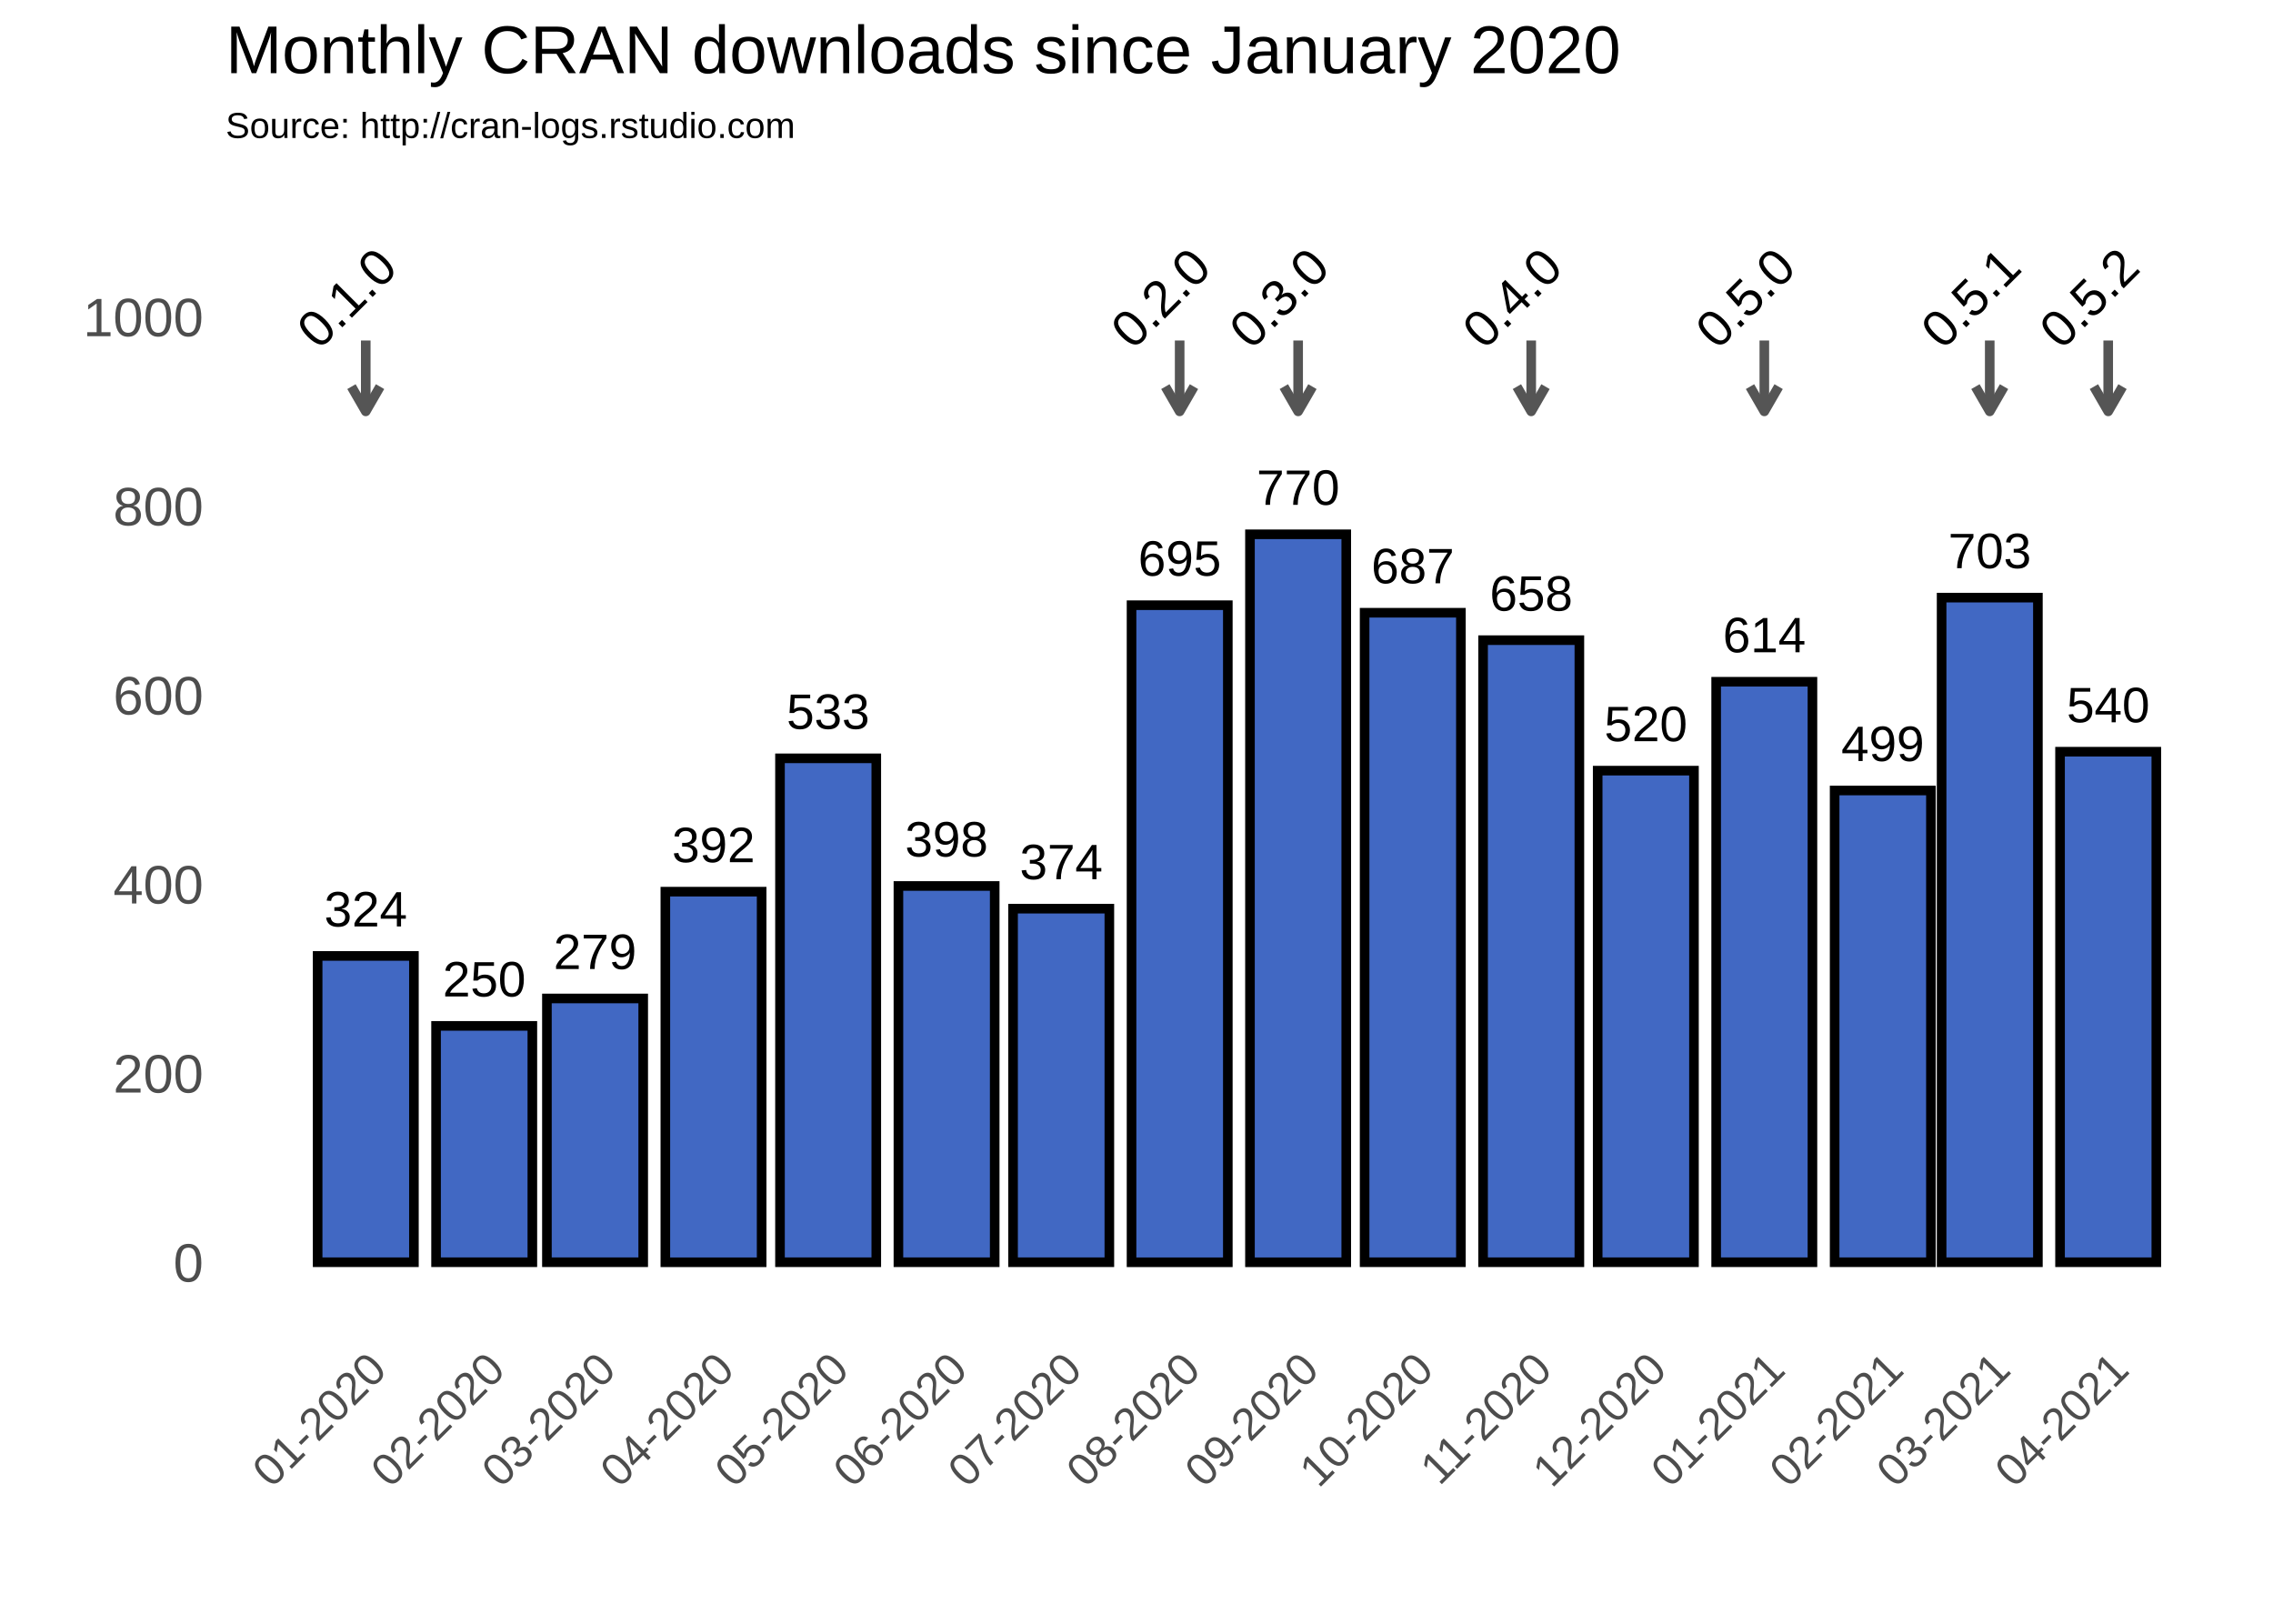
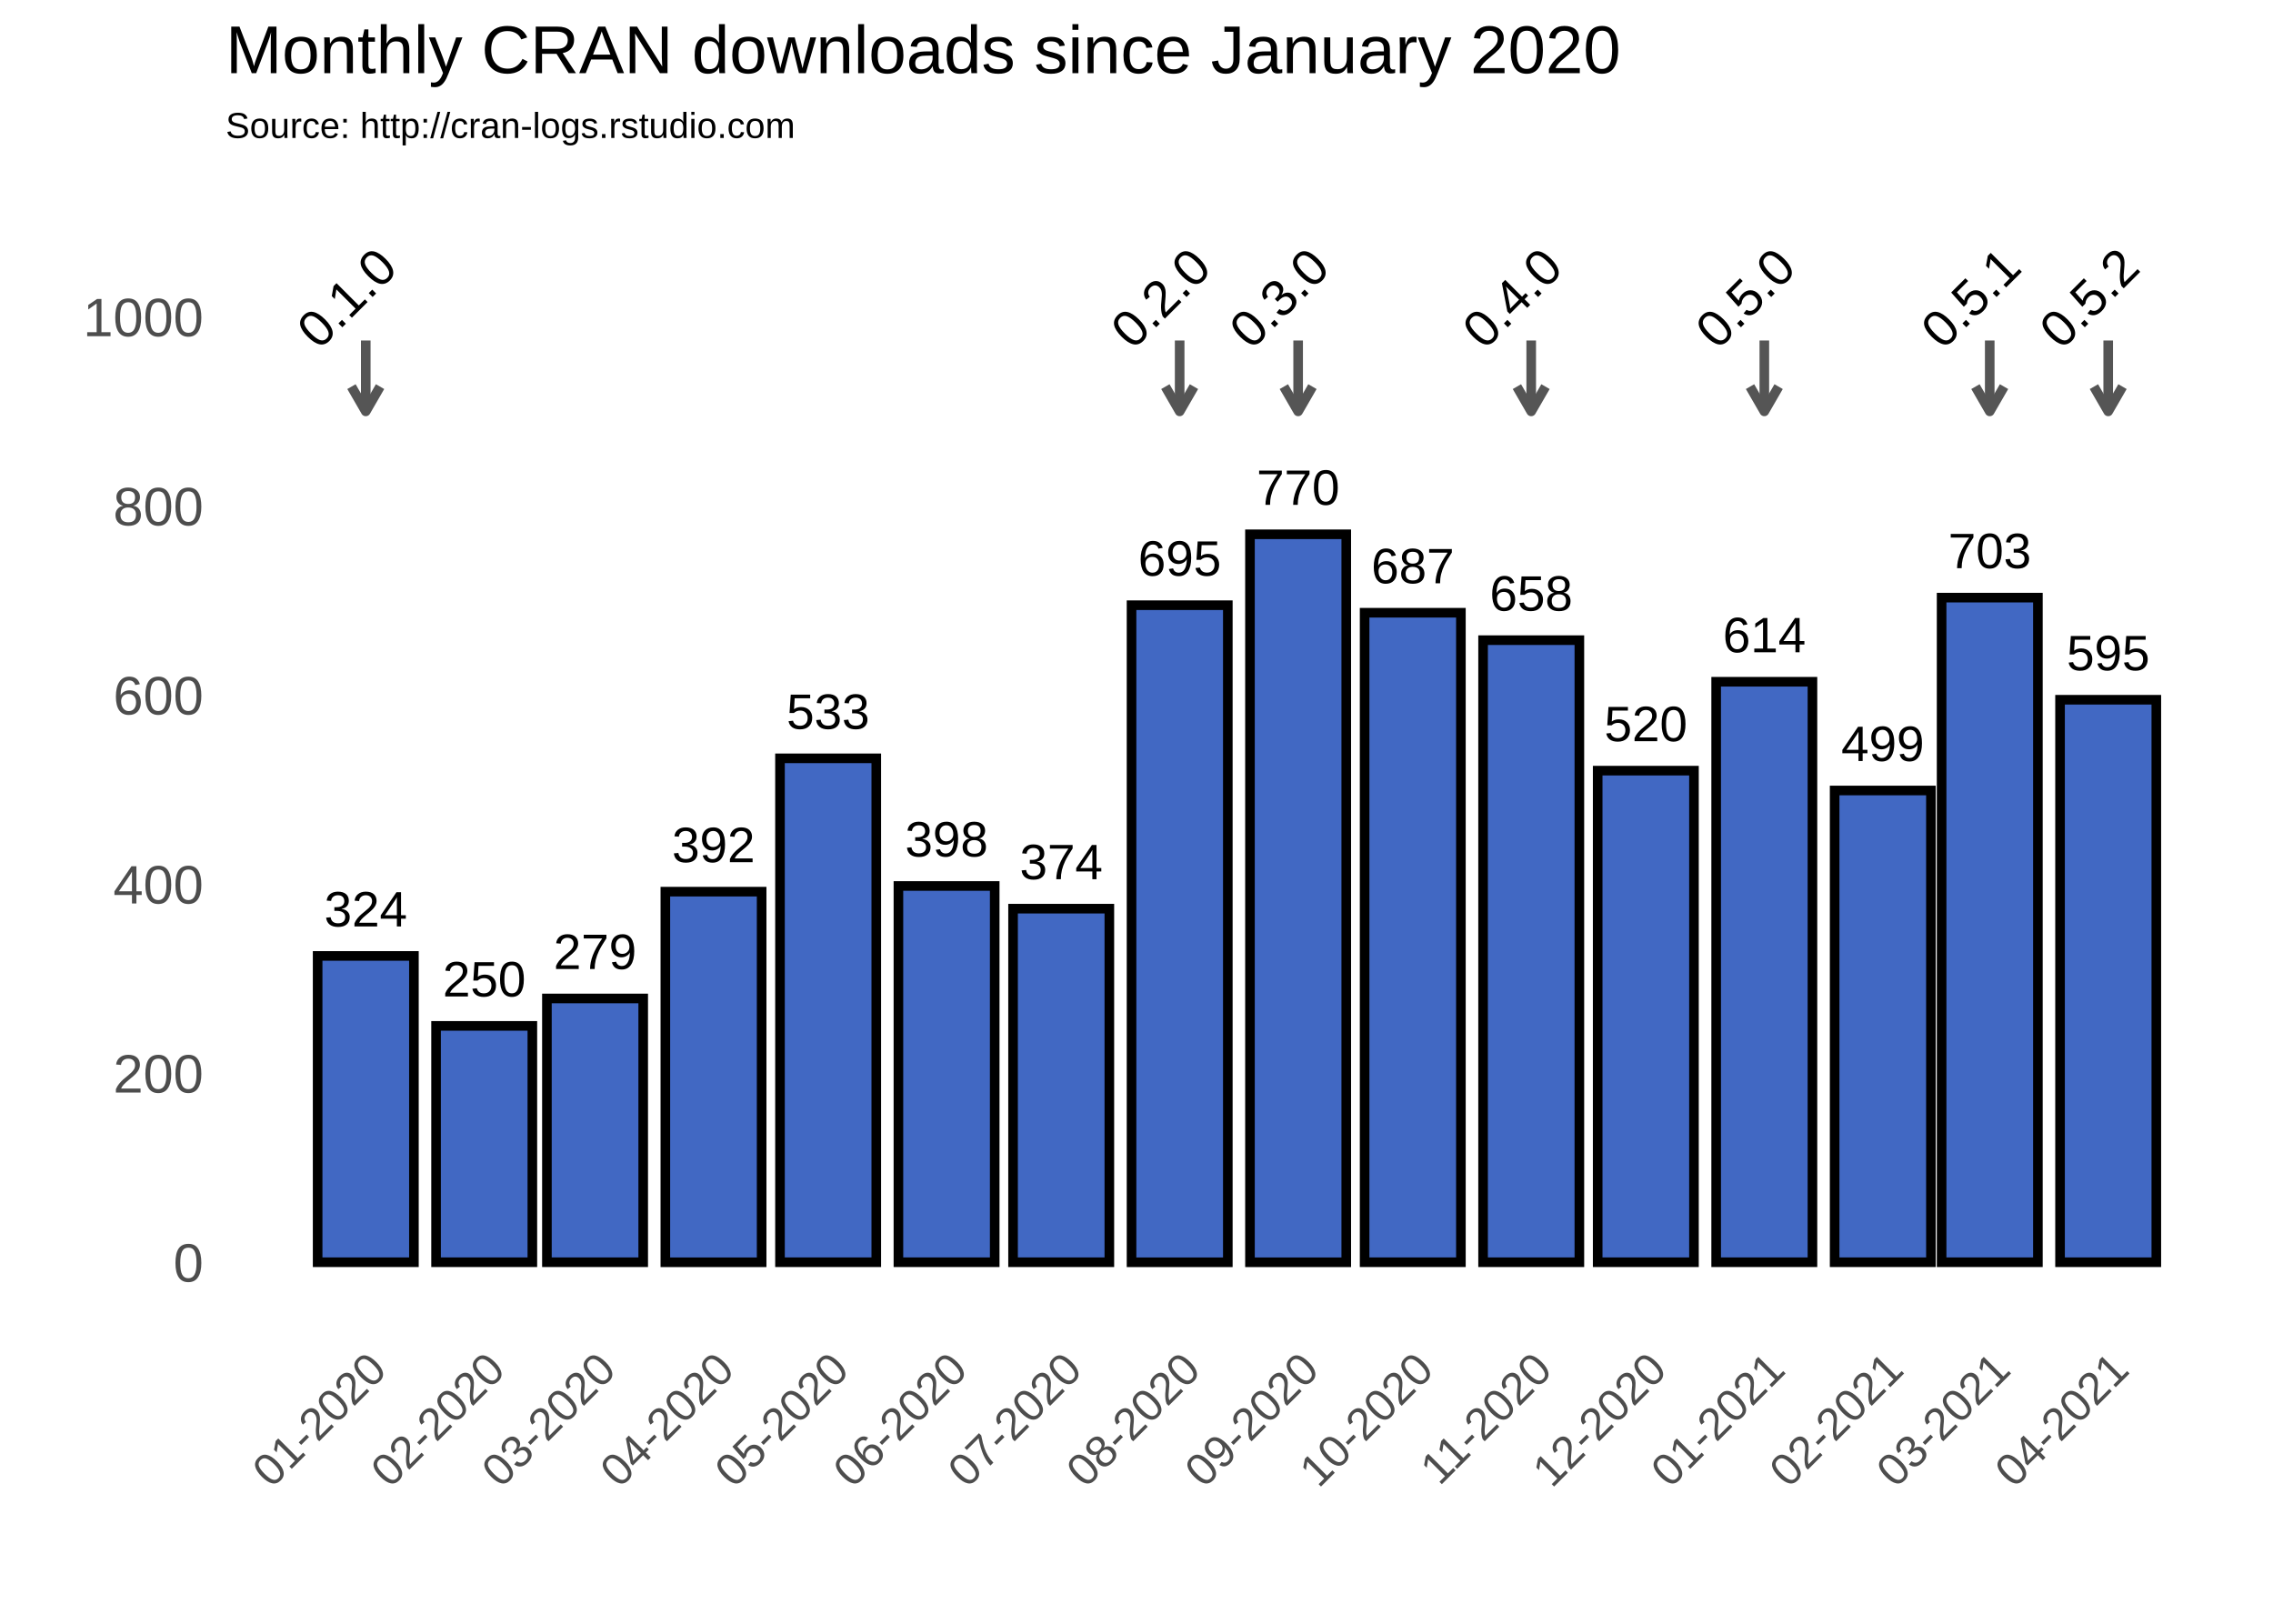
<svg xmlns="http://www.w3.org/2000/svg" class="svglite" width="504.00pt" height="360.00pt" viewBox="0 0 504.00 360.00">
  <defs>
    <style type="text/css">
    .svglite line, .svglite polyline, .svglite polygon, .svglite path, .svglite rect, .svglite circle {
      fill: none;
      stroke: #000000;
      stroke-linecap: round;
      stroke-linejoin: round;
      stroke-miterlimit: 10.00;
    }
  </style>
  </defs>
  <rect width="100%" height="100%" style="stroke: none; fill: #FFFFFF;" />
  <defs>
    <clipPath id="cpMC4wMHw1MDQuMDB8MC4wMHwzNjAuMDA=">
      <rect x="0.00" y="0.00" width="504.00" height="360.00" />
    </clipPath>
  </defs>
  <g clip-path="url(#cpMC4wMHw1MDQuMDB8MC4wMHwzNjAuMDA=)">
    <rect x="0.00" y="0.00" width="504.00" height="360.00" style="stroke-width: 1.07; stroke: #FFFFFF; fill: #FFFFFF;" />
  </g>
  <defs>
    <clipPath id="cpNTAuMDR8NDk4LjUyfDM3Ljc2fDI5MS4zOA==">
      <rect x="50.04" y="37.76" width="448.48" height="253.62" />
    </clipPath>
  </defs>
  <g clip-path="url(#cpNTAuMDR8NDk4LjUyfDM3Ljc2fDI5MS4zOA==)">
    <polyline points="50.04,258.89 498.52,258.89 " style="stroke-width: 0.53; stroke: #FFFFFF; stroke-linecap: butt;" />
    <polyline points="50.04,216.97 498.52,216.97 " style="stroke-width: 0.53; stroke: #FFFFFF; stroke-linecap: butt;" />
    <polyline points="50.04,175.05 498.52,175.05 " style="stroke-width: 0.53; stroke: #FFFFFF; stroke-linecap: butt;" />
    <polyline points="50.04,133.13 498.52,133.13 " style="stroke-width: 0.53; stroke: #FFFFFF; stroke-linecap: butt;" />
    <polyline points="50.04,91.21 498.52,91.21 " style="stroke-width: 0.53; stroke: #FFFFFF; stroke-linecap: butt;" />
    <polyline points="50.04,49.29 498.52,49.29 " style="stroke-width: 0.53; stroke: #FFFFFF; stroke-linecap: butt;" />
    <polyline points="54.84,291.38 54.84,37.76 " style="stroke-width: 0.53; stroke: #FFFFFF; stroke-linecap: butt;" />
    <polyline points="67.97,291.38 67.97,37.76 " style="stroke-width: 0.53; stroke: #FFFFFF; stroke-linecap: butt;" />
    <polyline points="94.24,291.38 94.24,37.76 " style="stroke-width: 0.53; stroke: #FFFFFF; stroke-linecap: butt;" />
    <polyline points="119.66,291.38 119.66,37.76 " style="stroke-width: 0.53; stroke: #FFFFFF; stroke-linecap: butt;" />
    <polyline points="145.07,291.38 145.07,37.76 " style="stroke-width: 0.53; stroke: #FFFFFF; stroke-linecap: butt;" />
    <polyline points="170.92,291.38 170.92,37.76 " style="stroke-width: 0.53; stroke: #FFFFFF; stroke-linecap: butt;" />
    <polyline points="196.76,291.38 196.76,37.76 " style="stroke-width: 0.53; stroke: #FFFFFF; stroke-linecap: butt;" />
    <polyline points="222.60,291.38 222.60,37.76 " style="stroke-width: 0.53; stroke: #FFFFFF; stroke-linecap: butt;" />
    <polyline points="248.44,291.38 248.44,37.76 " style="stroke-width: 0.53; stroke: #FFFFFF; stroke-linecap: butt;" />
    <polyline points="274.71,291.38 274.71,37.76 " style="stroke-width: 0.53; stroke: #FFFFFF; stroke-linecap: butt;" />
    <polyline points="300.55,291.38 300.55,37.76 " style="stroke-width: 0.53; stroke: #FFFFFF; stroke-linecap: butt;" />
    <polyline points="326.39,291.38 326.39,37.76 " style="stroke-width: 0.53; stroke: #FFFFFF; stroke-linecap: butt;" />
    <polyline points="352.23,291.38 352.23,37.76 " style="stroke-width: 0.53; stroke: #FFFFFF; stroke-linecap: butt;" />
    <polyline points="378.07,291.38 378.07,37.76 " style="stroke-width: 0.53; stroke: #FFFFFF; stroke-linecap: butt;" />
    <polyline points="404.34,291.38 404.34,37.76 " style="stroke-width: 0.53; stroke: #FFFFFF; stroke-linecap: butt;" />
    <polyline points="429.33,291.38 429.33,37.76 " style="stroke-width: 0.53; stroke: #FFFFFF; stroke-linecap: butt;" />
    <polyline points="454.33,291.38 454.33,37.76 " style="stroke-width: 0.53; stroke: #FFFFFF; stroke-linecap: butt;" />
    <polyline points="480.59,291.38 480.59,37.76 " style="stroke-width: 0.53; stroke: #FFFFFF; stroke-linecap: butt;" />
    <polyline points="493.72,291.38 493.72,37.76 " style="stroke-width: 0.53; stroke: #FFFFFF; stroke-linecap: butt;" />
    <polyline points="50.04,279.85 498.52,279.85 " style="stroke-width: 1.07; stroke: #FFFFFF; stroke-linecap: butt;" />
    <polyline points="50.04,237.93 498.52,237.93 " style="stroke-width: 1.07; stroke: #FFFFFF; stroke-linecap: butt;" />
    <polyline points="50.04,196.01 498.52,196.01 " style="stroke-width: 1.07; stroke: #FFFFFF; stroke-linecap: butt;" />
    <polyline points="50.04,154.09 498.52,154.09 " style="stroke-width: 1.07; stroke: #FFFFFF; stroke-linecap: butt;" />
    <polyline points="50.04,112.17 498.52,112.17 " style="stroke-width: 1.07; stroke: #FFFFFF; stroke-linecap: butt;" />
    <polyline points="50.04,70.25 498.52,70.25 " style="stroke-width: 1.07; stroke: #FFFFFF; stroke-linecap: butt;" />
    <polyline points="81.10,291.38 81.10,37.76 " style="stroke-width: 1.07; stroke: #FFFFFF; stroke-linecap: butt;" />
    <polyline points="107.37,291.38 107.37,37.76 " style="stroke-width: 1.07; stroke: #FFFFFF; stroke-linecap: butt;" />
    <polyline points="131.94,291.38 131.94,37.76 " style="stroke-width: 1.07; stroke: #FFFFFF; stroke-linecap: butt;" />
    <polyline points="158.21,291.38 158.21,37.76 " style="stroke-width: 1.07; stroke: #FFFFFF; stroke-linecap: butt;" />
    <polyline points="183.62,291.38 183.62,37.76 " style="stroke-width: 1.07; stroke: #FFFFFF; stroke-linecap: butt;" />
    <polyline points="209.89,291.38 209.89,37.76 " style="stroke-width: 1.07; stroke: #FFFFFF; stroke-linecap: butt;" />
    <polyline points="235.31,291.38 235.31,37.76 " style="stroke-width: 1.07; stroke: #FFFFFF; stroke-linecap: butt;" />
    <polyline points="261.57,291.38 261.57,37.76 " style="stroke-width: 1.07; stroke: #FFFFFF; stroke-linecap: butt;" />
    <polyline points="287.84,291.38 287.84,37.76 " style="stroke-width: 1.07; stroke: #FFFFFF; stroke-linecap: butt;" />
    <polyline points="313.26,291.38 313.26,37.76 " style="stroke-width: 1.07; stroke: #FFFFFF; stroke-linecap: butt;" />
    <polyline points="339.52,291.38 339.52,37.76 " style="stroke-width: 1.07; stroke: #FFFFFF; stroke-linecap: butt;" />
    <polyline points="364.94,291.38 364.94,37.76 " style="stroke-width: 1.07; stroke: #FFFFFF; stroke-linecap: butt;" />
    <polyline points="391.21,291.38 391.21,37.76 " style="stroke-width: 1.07; stroke: #FFFFFF; stroke-linecap: butt;" />
    <polyline points="417.47,291.38 417.47,37.76 " style="stroke-width: 1.07; stroke: #FFFFFF; stroke-linecap: butt;" />
    <polyline points="441.19,291.38 441.19,37.76 " style="stroke-width: 1.07; stroke: #FFFFFF; stroke-linecap: butt;" />
    <polyline points="467.46,291.38 467.46,37.76 " style="stroke-width: 1.07; stroke: #FFFFFF; stroke-linecap: butt;" />
    <rect x="70.43" y="211.94" width="21.35" height="67.91" style="stroke-width: 2.13; stroke-linecap: square; stroke-linejoin: miter; fill: #4168C3;" />
    <rect x="96.69" y="227.45" width="21.35" height="52.40" style="stroke-width: 2.13; stroke-linecap: square; stroke-linejoin: miter; fill: #4168C3;" />
    <rect x="121.27" y="221.37" width="21.35" height="58.48" style="stroke-width: 2.13; stroke-linecap: square; stroke-linejoin: miter; fill: #4168C3;" />
    <rect x="147.53" y="197.69" width="21.35" height="82.17" style="stroke-width: 2.13; stroke-linecap: square; stroke-linejoin: miter; fill: #4168C3;" />
    <rect x="172.95" y="168.13" width="21.35" height="111.72" style="stroke-width: 2.13; stroke-linecap: square; stroke-linejoin: miter; fill: #4168C3;" />
    <rect x="199.21" y="196.43" width="21.35" height="83.42" style="stroke-width: 2.13; stroke-linecap: square; stroke-linejoin: miter; fill: #4168C3;" />
    <rect x="224.63" y="201.46" width="21.35" height="78.39" style="stroke-width: 2.13; stroke-linecap: square; stroke-linejoin: miter; fill: #4168C3;" />
    <rect x="250.90" y="134.18" width="21.35" height="145.68" style="stroke-width: 2.13; stroke-linecap: square; stroke-linejoin: miter; fill: #4168C3;" />
    <rect x="277.16" y="118.46" width="21.35" height="161.40" style="stroke-width: 2.13; stroke-linecap: square; stroke-linejoin: miter; fill: #4168C3;" />
    <rect x="302.58" y="135.85" width="21.35" height="144.00" style="stroke-width: 2.13; stroke-linecap: square; stroke-linejoin: miter; fill: #4168C3;" />
    <rect x="328.85" y="141.93" width="21.35" height="137.92" style="stroke-width: 2.13; stroke-linecap: square; stroke-linejoin: miter; fill: #4168C3;" />
    <rect x="354.26" y="170.86" width="21.35" height="108.99" style="stroke-width: 2.13; stroke-linecap: square; stroke-linejoin: miter; fill: #4168C3;" />
    <rect x="380.53" y="151.15" width="21.35" height="128.70" style="stroke-width: 2.13; stroke-linecap: square; stroke-linejoin: miter; fill: #4168C3;" />
    <rect x="406.80" y="175.26" width="21.35" height="104.59" style="stroke-width: 2.13; stroke-linecap: square; stroke-linejoin: miter; fill: #4168C3;" />
    <rect x="430.52" y="132.50" width="21.35" height="147.35" style="stroke-width: 2.13; stroke-linecap: square; stroke-linejoin: miter; fill: #4168C3;" />
-     <rect x="456.78" y="166.66" width="21.35" height="113.19" style="stroke-width: 2.13; stroke-linecap: square; stroke-linejoin: miter; fill: #4168C3;" />
+     <rect x="456.78" y="155.14" width="21.35" height="124.71" style="stroke-width: 2.13; stroke-linecap: square; stroke-linejoin: miter; fill: #4168C3;" />
    <text x="81.10" y="205.41" text-anchor="middle" style="font-size: 11.04px; font-family: Arial;" textLength="18.40px" lengthAdjust="spacingAndGlyphs">324</text>
    <text x="107.37" y="220.92" text-anchor="middle" style="font-size: 11.04px; font-family: Arial;" textLength="18.40px" lengthAdjust="spacingAndGlyphs">250</text>
    <text x="131.94" y="214.84" text-anchor="middle" style="font-size: 11.04px; font-family: Arial;" textLength="18.40px" lengthAdjust="spacingAndGlyphs">279</text>
    <text x="158.21" y="191.16" text-anchor="middle" style="font-size: 11.04px; font-family: Arial;" textLength="18.40px" lengthAdjust="spacingAndGlyphs">392</text>
    <text x="183.62" y="161.60" text-anchor="middle" style="font-size: 11.04px; font-family: Arial;" textLength="18.40px" lengthAdjust="spacingAndGlyphs">533</text>
    <text x="209.89" y="189.90" text-anchor="middle" style="font-size: 11.04px; font-family: Arial;" textLength="18.40px" lengthAdjust="spacingAndGlyphs">398</text>
    <text x="235.31" y="194.93" text-anchor="middle" style="font-size: 11.04px; font-family: Arial;" textLength="18.40px" lengthAdjust="spacingAndGlyphs">374</text>
    <text x="261.57" y="127.64" text-anchor="middle" style="font-size: 11.04px; font-family: Arial;" textLength="18.40px" lengthAdjust="spacingAndGlyphs">695</text>
    <text x="287.84" y="111.92" text-anchor="middle" style="font-size: 11.04px; font-family: Arial;" textLength="18.40px" lengthAdjust="spacingAndGlyphs">770</text>
    <text x="313.26" y="129.32" text-anchor="middle" style="font-size: 11.04px; font-family: Arial;" textLength="18.40px" lengthAdjust="spacingAndGlyphs">687</text>
    <text x="339.52" y="135.40" text-anchor="middle" style="font-size: 11.04px; font-family: Arial;" textLength="18.40px" lengthAdjust="spacingAndGlyphs">658</text>
    <text x="364.94" y="164.33" text-anchor="middle" style="font-size: 11.04px; font-family: Arial;" textLength="18.40px" lengthAdjust="spacingAndGlyphs">520</text>
    <text x="391.21" y="144.62" text-anchor="middle" style="font-size: 11.04px; font-family: Arial;" textLength="18.40px" lengthAdjust="spacingAndGlyphs">614</text>
    <text x="417.47" y="168.73" text-anchor="middle" style="font-size: 11.04px; font-family: Arial;" textLength="18.40px" lengthAdjust="spacingAndGlyphs">499</text>
    <text x="441.19" y="125.97" text-anchor="middle" style="font-size: 11.04px; font-family: Arial;" textLength="18.40px" lengthAdjust="spacingAndGlyphs">703</text>
-     <text x="467.46" y="160.13" text-anchor="middle" style="font-size: 11.04px; font-family: Arial;" textLength="18.40px" lengthAdjust="spacingAndGlyphs">540</text>
+     <text x="467.46" y="148.61" text-anchor="middle" style="font-size: 11.04px; font-family: Arial;" textLength="18.40px" lengthAdjust="spacingAndGlyphs">595</text>
    <line x1="81.10" y1="75.49" x2="81.10" y2="91.21" style="stroke-width: 2.13; stroke: #555555; stroke-linecap: butt;" />
    <polyline points="77.93,85.72 81.10,91.21 84.27,85.72 " style="stroke-width: 2.13; stroke: #555555; stroke-linecap: butt;" />
    <line x1="261.57" y1="75.49" x2="261.57" y2="91.21" style="stroke-width: 2.13; stroke: #555555; stroke-linecap: butt;" />
    <polyline points="258.40,85.72 261.57,91.21 264.74,85.72 " style="stroke-width: 2.13; stroke: #555555; stroke-linecap: butt;" />
    <line x1="287.84" y1="75.49" x2="287.84" y2="91.21" style="stroke-width: 2.13; stroke: #555555; stroke-linecap: butt;" />
    <polyline points="284.67,85.72 287.84,91.21 291.01,85.72 " style="stroke-width: 2.13; stroke: #555555; stroke-linecap: butt;" />
    <line x1="339.52" y1="75.49" x2="339.52" y2="91.21" style="stroke-width: 2.13; stroke: #555555; stroke-linecap: butt;" />
    <polyline points="336.35,85.72 339.52,91.21 342.69,85.72 " style="stroke-width: 2.13; stroke: #555555; stroke-linecap: butt;" />
    <line x1="391.21" y1="75.49" x2="391.21" y2="91.21" style="stroke-width: 2.13; stroke: #555555; stroke-linecap: butt;" />
    <polyline points="388.04,85.72 391.21,91.21 394.38,85.72 " style="stroke-width: 2.13; stroke: #555555; stroke-linecap: butt;" />
    <line x1="441.19" y1="75.49" x2="441.19" y2="91.21" style="stroke-width: 2.13; stroke: #555555; stroke-linecap: butt;" />
    <polyline points="438.02,85.72 441.19,91.21 444.36,85.72 " style="stroke-width: 2.13; stroke: #555555; stroke-linecap: butt;" />
    <line x1="467.46" y1="75.49" x2="467.46" y2="91.21" style="stroke-width: 2.13; stroke: #555555; stroke-linecap: butt;" />
    <polyline points="464.29,85.72 467.46,91.21 470.63,85.72 " style="stroke-width: 2.13; stroke: #555555; stroke-linecap: butt;" />
    <text transform="translate(79.66,68.81) rotate(-45)" text-anchor="middle" style="font-size: 11.38px; font-family: Arial;" textLength="25.31px" lengthAdjust="spacingAndGlyphs">0.1.0</text>
    <text transform="translate(260.13,68.81) rotate(-45)" text-anchor="middle" style="font-size: 11.38px; font-family: Arial;" textLength="25.31px" lengthAdjust="spacingAndGlyphs">0.2.0</text>
    <text transform="translate(286.40,68.81) rotate(-45)" text-anchor="middle" style="font-size: 11.38px; font-family: Arial;" textLength="25.31px" lengthAdjust="spacingAndGlyphs">0.3.0</text>
    <text transform="translate(338.08,68.81) rotate(-45)" text-anchor="middle" style="font-size: 11.38px; font-family: Arial;" textLength="25.31px" lengthAdjust="spacingAndGlyphs">0.4.0</text>
    <text transform="translate(389.77,68.81) rotate(-45)" text-anchor="middle" style="font-size: 11.38px; font-family: Arial;" textLength="25.31px" lengthAdjust="spacingAndGlyphs">0.5.0</text>
    <text transform="translate(439.75,68.81) rotate(-45)" text-anchor="middle" style="font-size: 11.38px; font-family: Arial;" textLength="25.31px" lengthAdjust="spacingAndGlyphs">0.5.1</text>
    <text transform="translate(466.02,68.81) rotate(-45)" text-anchor="middle" style="font-size: 11.38px; font-family: Arial;" textLength="25.31px" lengthAdjust="spacingAndGlyphs">0.5.2</text>
  </g>
  <g clip-path="url(#cpMC4wMHw1MDQuMDB8MC4wMHwzNjAuMDA=)">
    <text x="45.11" y="284.15" text-anchor="end" style="font-size: 12.00px; fill: #4D4D4D; font-family: Arial;" textLength="6.67px" lengthAdjust="spacingAndGlyphs">0</text>
    <text x="45.11" y="242.23" text-anchor="end" style="font-size: 12.00px; fill: #4D4D4D; font-family: Arial;" textLength="20.02px" lengthAdjust="spacingAndGlyphs">200</text>
    <text x="45.11" y="200.31" text-anchor="end" style="font-size: 12.00px; fill: #4D4D4D; font-family: Arial;" textLength="20.02px" lengthAdjust="spacingAndGlyphs">400</text>
    <text x="45.11" y="158.39" text-anchor="end" style="font-size: 12.00px; fill: #4D4D4D; font-family: Arial;" textLength="20.02px" lengthAdjust="spacingAndGlyphs">600</text>
    <text x="45.11" y="116.47" text-anchor="end" style="font-size: 12.00px; fill: #4D4D4D; font-family: Arial;" textLength="20.02px" lengthAdjust="spacingAndGlyphs">800</text>
    <text x="45.11" y="74.54" text-anchor="end" style="font-size: 12.00px; fill: #4D4D4D; font-family: Arial;" textLength="26.70px" lengthAdjust="spacingAndGlyphs">1000</text>
    <text transform="translate(86.17,304.17) rotate(-45)" text-anchor="end" style="font-size: 10.00px; fill: #4D4D4D; font-family: Arial;" textLength="36.73px" lengthAdjust="spacingAndGlyphs">01-2020</text>
    <text transform="translate(112.44,304.17) rotate(-45)" text-anchor="end" style="font-size: 10.00px; fill: #4D4D4D; font-family: Arial;" textLength="36.73px" lengthAdjust="spacingAndGlyphs">02-2020</text>
    <text transform="translate(137.01,304.17) rotate(-45)" text-anchor="end" style="font-size: 10.00px; fill: #4D4D4D; font-family: Arial;" textLength="36.73px" lengthAdjust="spacingAndGlyphs">03-2020</text>
    <text transform="translate(163.27,304.17) rotate(-45)" text-anchor="end" style="font-size: 10.00px; fill: #4D4D4D; font-family: Arial;" textLength="36.73px" lengthAdjust="spacingAndGlyphs">04-2020</text>
    <text transform="translate(188.69,304.17) rotate(-45)" text-anchor="end" style="font-size: 10.00px; fill: #4D4D4D; font-family: Arial;" textLength="36.73px" lengthAdjust="spacingAndGlyphs">05-2020</text>
    <text transform="translate(214.96,304.17) rotate(-45)" text-anchor="end" style="font-size: 10.00px; fill: #4D4D4D; font-family: Arial;" textLength="36.73px" lengthAdjust="spacingAndGlyphs">06-2020</text>
    <text transform="translate(240.37,304.17) rotate(-45)" text-anchor="end" style="font-size: 10.00px; fill: #4D4D4D; font-family: Arial;" textLength="36.73px" lengthAdjust="spacingAndGlyphs">07-2020</text>
    <text transform="translate(266.64,304.17) rotate(-45)" text-anchor="end" style="font-size: 10.00px; fill: #4D4D4D; font-family: Arial;" textLength="36.73px" lengthAdjust="spacingAndGlyphs">08-2020</text>
    <text transform="translate(292.90,304.17) rotate(-45)" text-anchor="end" style="font-size: 10.00px; fill: #4D4D4D; font-family: Arial;" textLength="36.73px" lengthAdjust="spacingAndGlyphs">09-2020</text>
    <text transform="translate(318.32,304.17) rotate(-45)" text-anchor="end" style="font-size: 10.00px; fill: #4D4D4D; font-family: Arial;" textLength="36.73px" lengthAdjust="spacingAndGlyphs">10-2020</text>
    <text transform="translate(344.59,304.17) rotate(-45)" text-anchor="end" style="font-size: 10.00px; fill: #4D4D4D; font-family: Arial;" textLength="35.99px" lengthAdjust="spacingAndGlyphs">11-2020</text>
    <text transform="translate(370.01,304.17) rotate(-45)" text-anchor="end" style="font-size: 10.00px; fill: #4D4D4D; font-family: Arial;" textLength="36.73px" lengthAdjust="spacingAndGlyphs">12-2020</text>
    <text transform="translate(396.27,304.17) rotate(-45)" text-anchor="end" style="font-size: 10.00px; fill: #4D4D4D; font-family: Arial;" textLength="36.73px" lengthAdjust="spacingAndGlyphs">01-2021</text>
    <text transform="translate(422.54,304.17) rotate(-45)" text-anchor="end" style="font-size: 10.00px; fill: #4D4D4D; font-family: Arial;" textLength="36.73px" lengthAdjust="spacingAndGlyphs">02-2021</text>
    <text transform="translate(446.26,304.17) rotate(-45)" text-anchor="end" style="font-size: 10.00px; fill: #4D4D4D; font-family: Arial;" textLength="36.73px" lengthAdjust="spacingAndGlyphs">03-2021</text>
    <text transform="translate(472.53,304.17) rotate(-45)" text-anchor="end" style="font-size: 10.00px; fill: #4D4D4D; font-family: Arial;" textLength="36.73px" lengthAdjust="spacingAndGlyphs">04-2021</text>
    <text x="50.04" y="30.59" style="font-size: 8.00px; font-family: Arial;" textLength="126.32px" lengthAdjust="spacingAndGlyphs">Source: http://cran-logs.rstudio.com</text>
    <text x="50.04" y="16.22" style="font-size: 15.00px; font-family: Arial;" textLength="309.25px" lengthAdjust="spacingAndGlyphs">Monthly CRAN downloads since January 2020</text>
  </g>
</svg>
